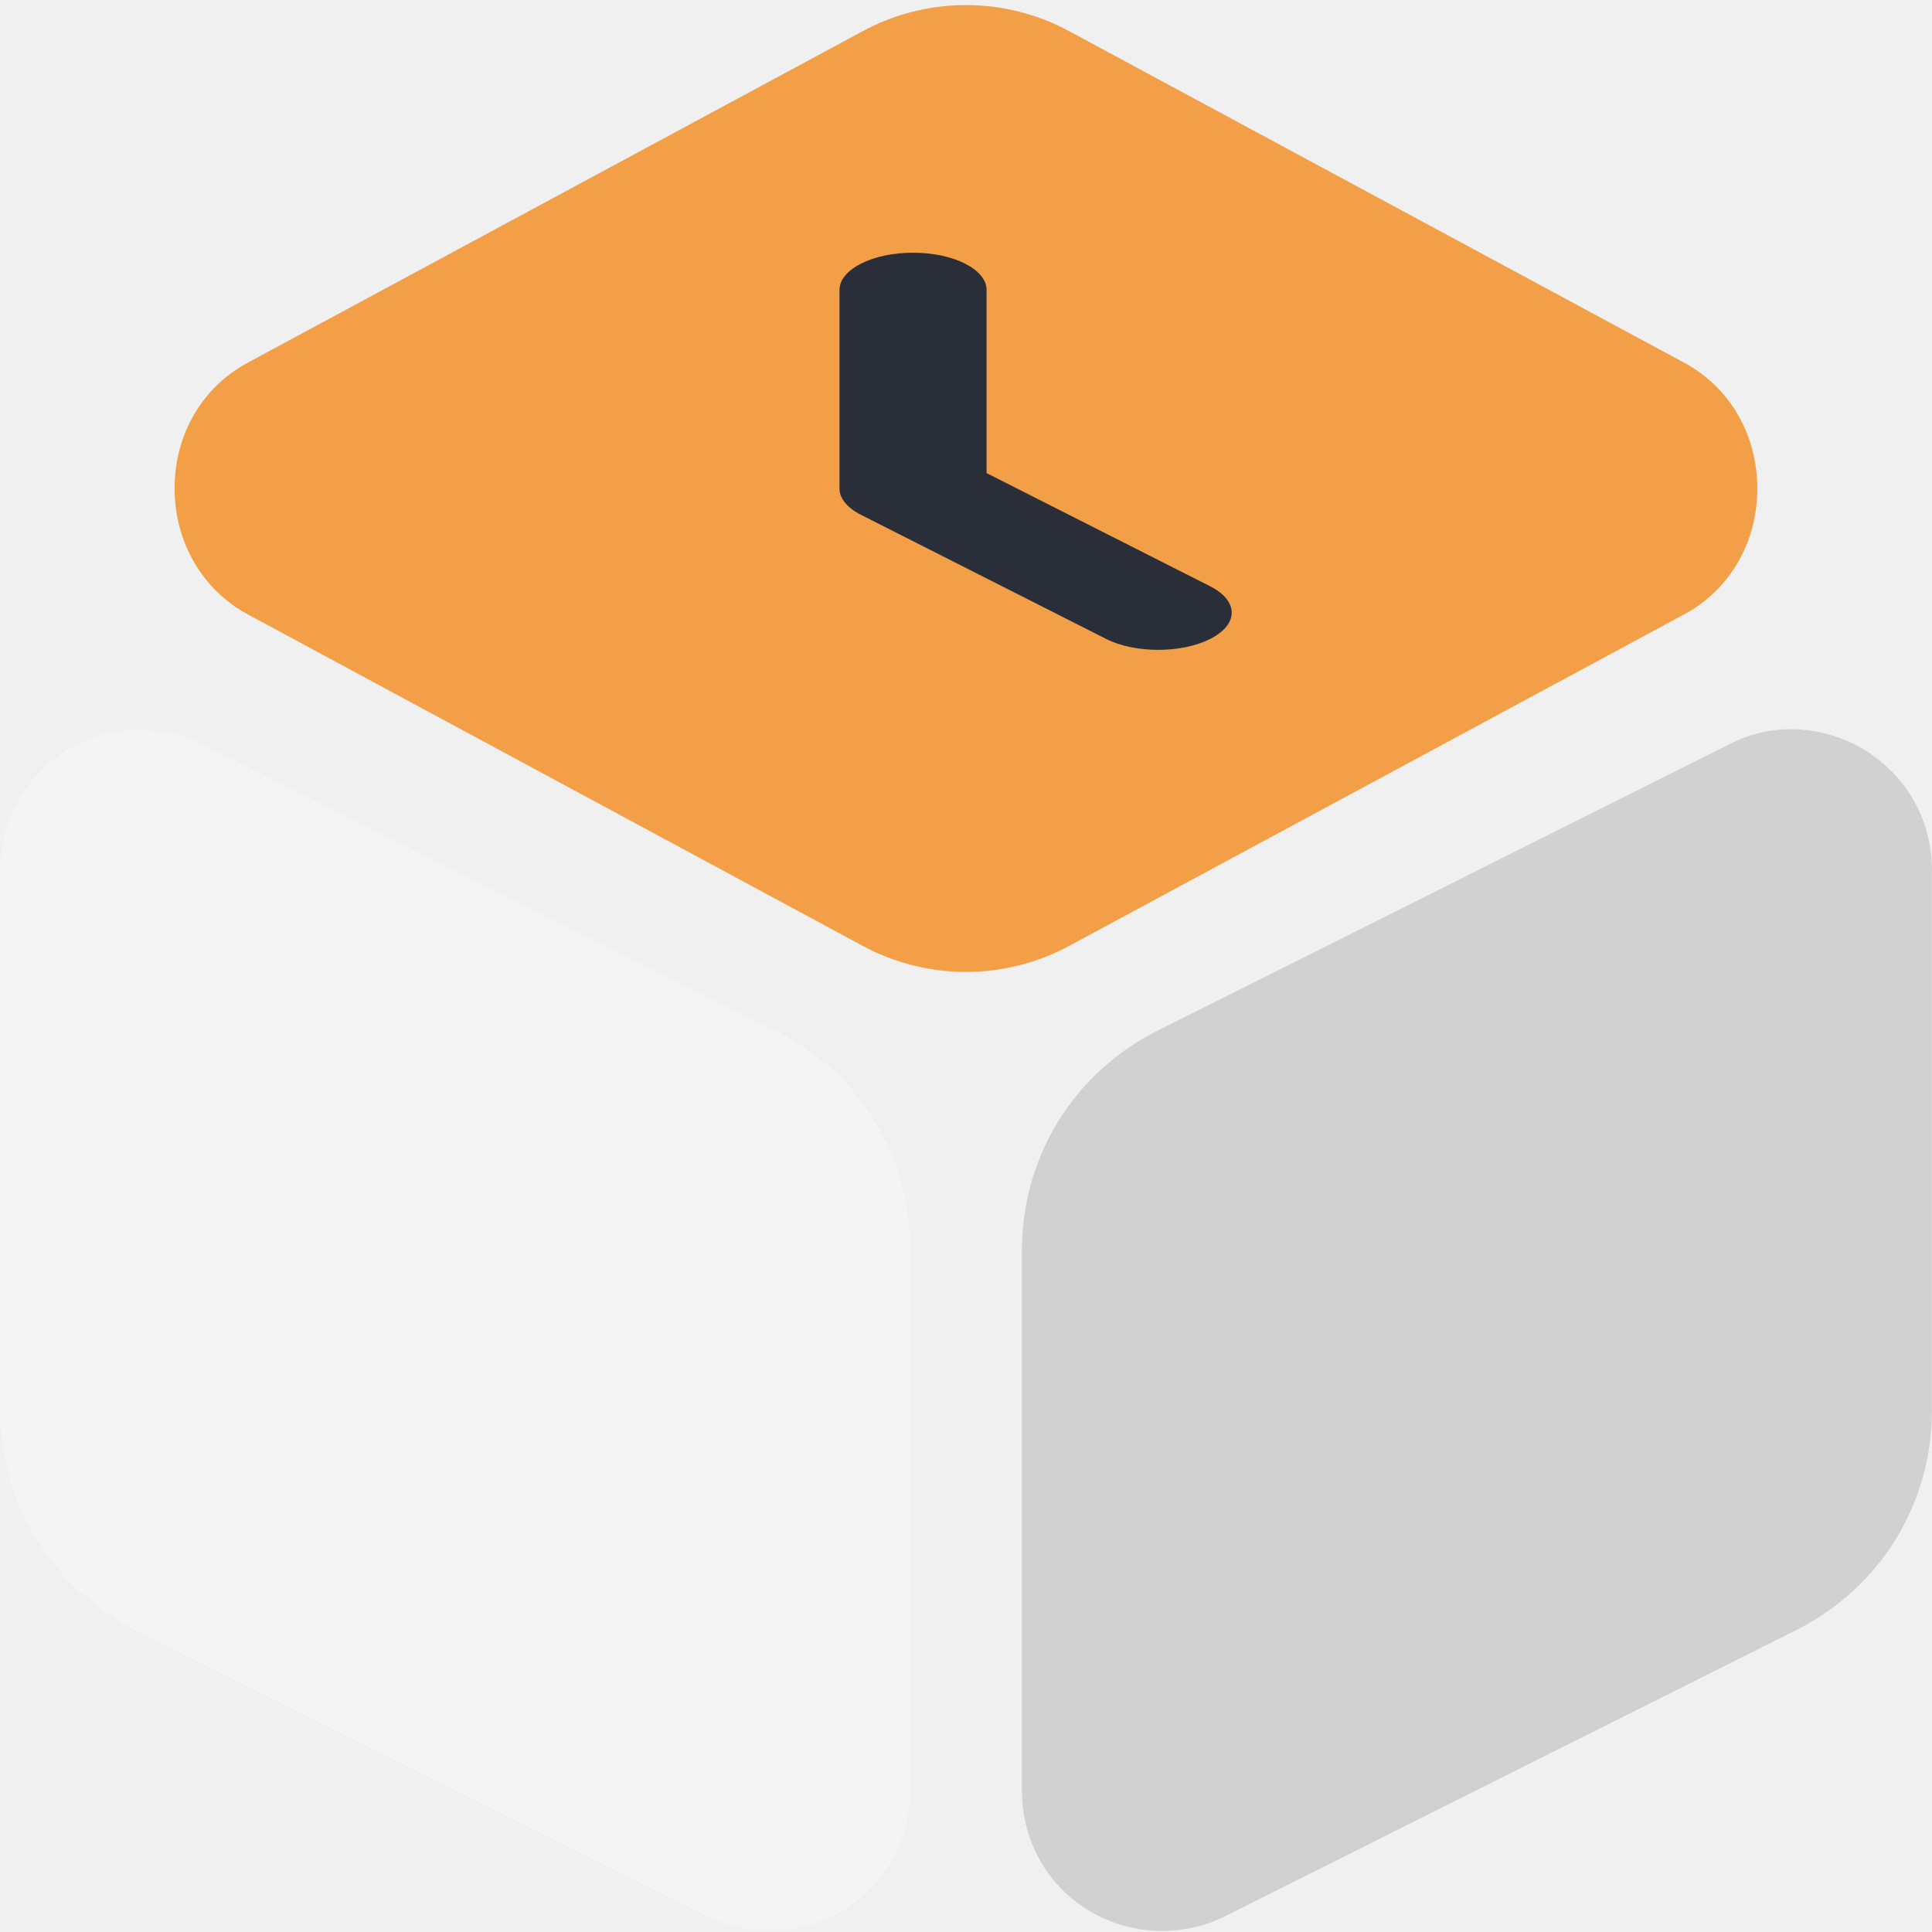
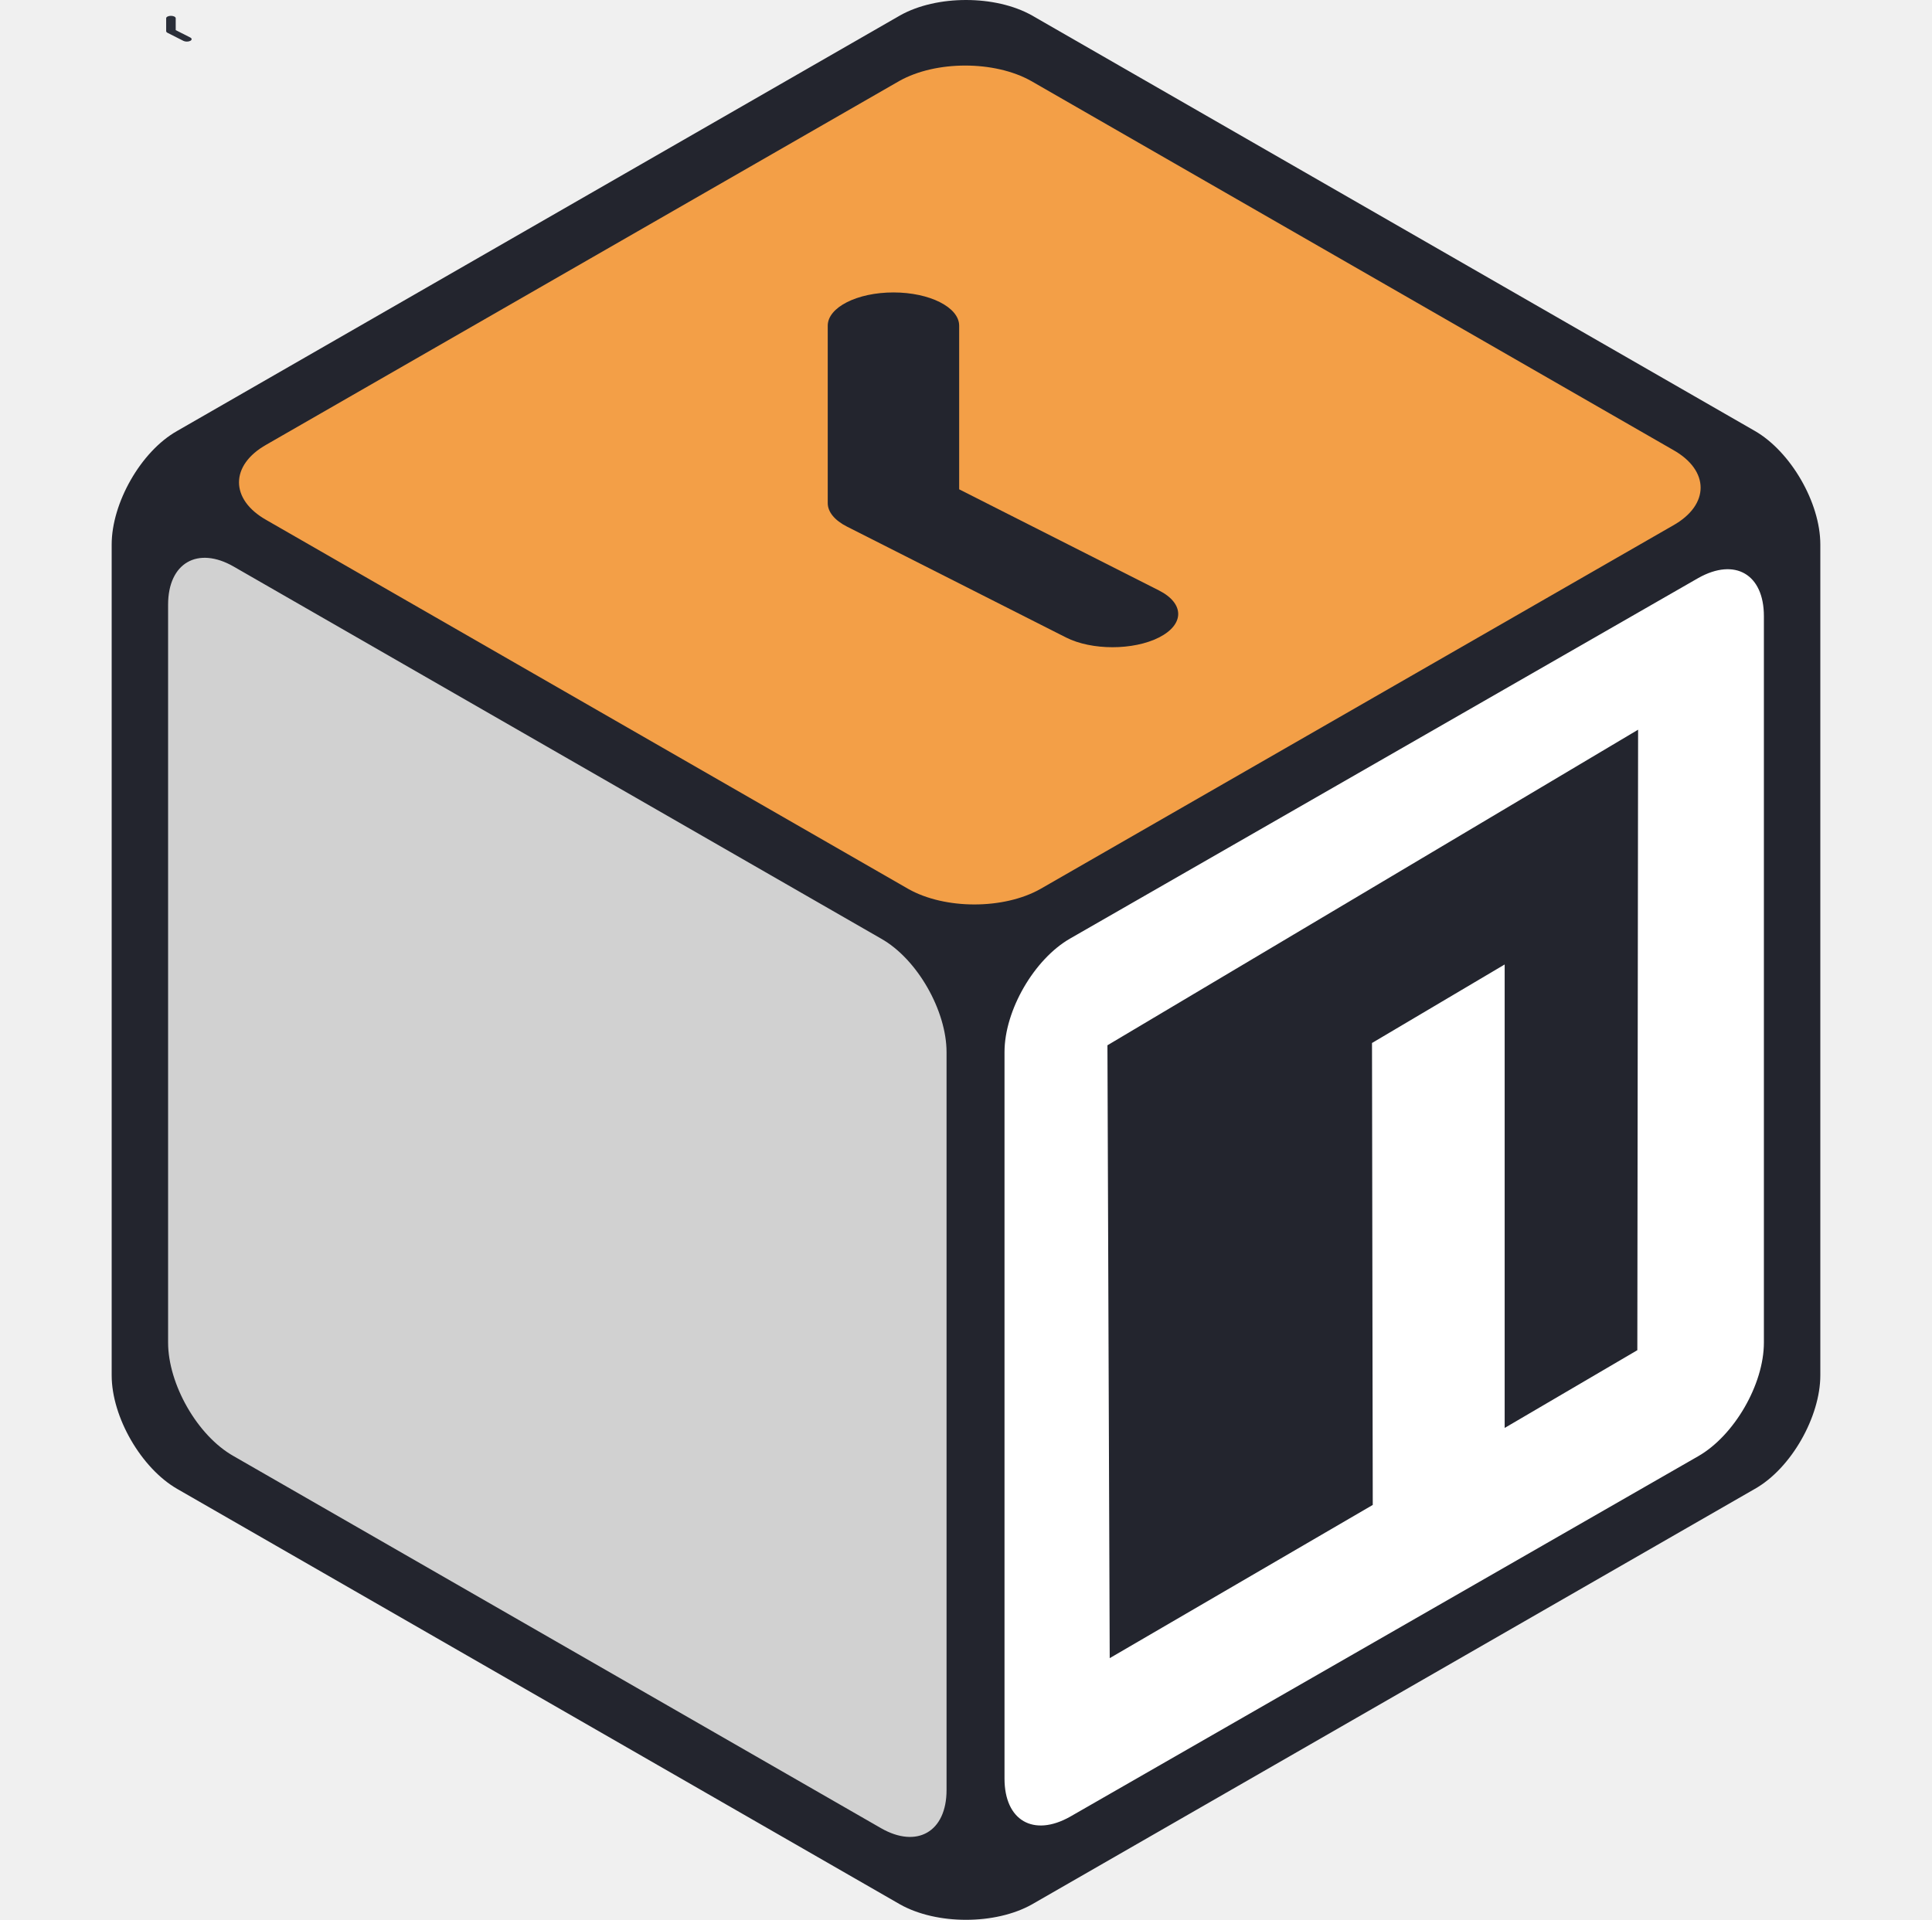
- <svg xmlns="http://www.w3.org/2000/svg" width="163" height="163" viewBox="0 0 163 163" fill="none">
-   <path d="M142.138 30.626L90.264 2.662C84.804 -0.316 78.185 -0.316 72.725 2.662L20.852 30.626C17.046 32.694 14.729 36.665 14.729 41.215C14.729 45.683 17.046 49.737 20.852 51.805L72.725 79.769C75.455 81.258 78.516 82.002 81.495 82.002C84.473 82.002 87.534 81.258 90.264 79.769L142.138 51.805C145.943 49.737 148.26 45.766 148.26 41.215C148.26 36.665 145.943 32.694 142.138 30.626Z" fill="#F39F47" />
-   <path d="M65.447 86.966L17.131 62.808C13.408 60.988 9.106 61.153 5.631 63.304C2.074 65.538 0.005 69.261 0.005 73.398V118.983C0.005 126.843 4.39 133.958 11.423 137.515L59.656 161.673C61.31 162.501 63.13 162.914 64.951 162.914C67.102 162.914 69.253 162.335 71.156 161.177C74.713 159.026 76.781 155.22 76.781 151.084V105.498C76.864 97.556 72.479 90.441 65.447 86.966Z" fill="#F4F4F4" />
-   <path d="M157.369 63.304C153.811 61.153 149.509 60.905 145.869 62.808L97.636 86.966C90.603 90.523 86.219 97.555 86.219 105.498V151.083C86.219 155.22 88.287 159.026 91.844 161.177C93.747 162.335 95.898 162.914 98.049 162.914C99.87 162.914 101.69 162.501 103.344 161.673L151.577 137.515C158.61 133.958 162.994 126.926 162.994 118.983V73.397C162.994 69.261 160.926 65.538 157.369 63.304Z" fill="#D1D1D1" />
-   <path fill-rule="evenodd" clip-rule="evenodd" d="M77.031 21.321C80.457 21.321 83.236 22.727 83.236 24.462V39.914L102.101 49.465C104.524 50.692 104.524 52.681 102.101 53.907C99.678 55.134 95.75 55.134 93.326 53.907L72.643 43.437C71.479 42.848 70.826 42.048 70.826 41.215V24.462C70.826 22.727 73.604 21.321 77.031 21.321Z" fill="#2A2E39" />
+ <svg xmlns="http://www.w3.org/2000/svg" width="164" height="163" viewBox="0 0 164 163" fill="none">
+   <path d="M13.945 41.049L83.197 0.728L152.449 41.049L83.197 82.132L13.945 41.049Z" fill="#F39F47" />
+   <path fill-rule="evenodd" clip-rule="evenodd" d="M75.841 24.829C78.922 24.829 81.42 26.093 81.42 27.653V41.545L98.38 50.131C100.558 51.234 100.558 53.022 98.38 54.125C96.201 55.227 92.67 55.227 90.492 54.125L71.897 44.711C70.851 44.182 70.263 43.463 70.263 42.715V27.653C70.263 26.093 72.761 24.829 75.841 24.829Z" fill="#23252E" />
+   <path fill-rule="evenodd" clip-rule="evenodd" d="M14.51 1.344C14.734 1.344 14.916 1.436 14.916 1.549V2.558L16.148 3.182C16.306 3.262 16.306 3.392 16.148 3.472C15.989 3.552 15.733 3.552 15.575 3.472L14.224 2.788C14.148 2.75 14.105 2.697 14.105 2.643V1.549C14.105 1.436 14.287 1.344 14.51 1.344Z" fill="#2A2E39" />
+   <path d="M85.139 81.305L149.536 44.221L152.126 118.973L85.139 159.424V81.305Z" fill="#23252E" />
+   <path d="M150.507 41.956L150.313 121.174L83.132 160.136L82.809 82.276L150.507 41.956ZM94.006 88.749L94.199 140.784L116.528 127.775L116.464 88.555L127.725 81.888V121.238L138.987 114.637L139.052 61.954L94.005 88.749L94.006 88.749Z" fill="white" />
+   <path d="M13.945 42.732L14.14 121.951L81.32 160.912L81.644 83.053L13.945 42.732Z" fill="#D1D1D1" />
+   <path d="M87.599 1.311C84.492 -0.437 79.508 -0.437 76.401 1.311L15.046 36.584C11.939 38.331 9.48 42.732 9.48 46.227V116.773C9.48 120.332 12.004 124.669 15.046 126.417L76.401 161.69C79.508 163.437 84.492 163.437 87.599 161.69L148.953 126.417C152.06 124.67 154.52 120.268 154.52 116.773V46.227C154.52 42.667 151.996 38.331 148.954 36.584L87.599 1.311ZM142.029 38.202C145.136 39.949 145.136 42.861 142.029 44.609L88.31 75.481C85.203 77.229 80.22 77.229 77.114 75.481L22.618 44.156C19.511 42.409 19.511 39.496 22.618 37.749L76.336 6.877C79.443 5.129 84.426 5.129 87.533 6.877L142.028 38.202H142.029ZM14.269 51.34C14.269 47.781 16.793 46.357 19.835 48.104L74.784 79.688C77.889 81.436 80.349 85.837 80.349 89.331V151.982C80.349 155.542 77.826 156.965 74.784 155.218L19.835 123.633C16.729 121.886 14.269 117.485 14.269 113.99V51.34ZM90.834 154.247C87.727 155.994 85.269 154.571 85.269 151.011V89.331C85.269 85.772 87.793 81.436 90.834 79.688L144.164 49.075C147.272 47.327 149.73 48.751 149.73 52.311V113.99C149.73 117.55 147.206 121.886 144.164 123.633L90.834 154.247Z" fill="#23252E" />
</svg>
